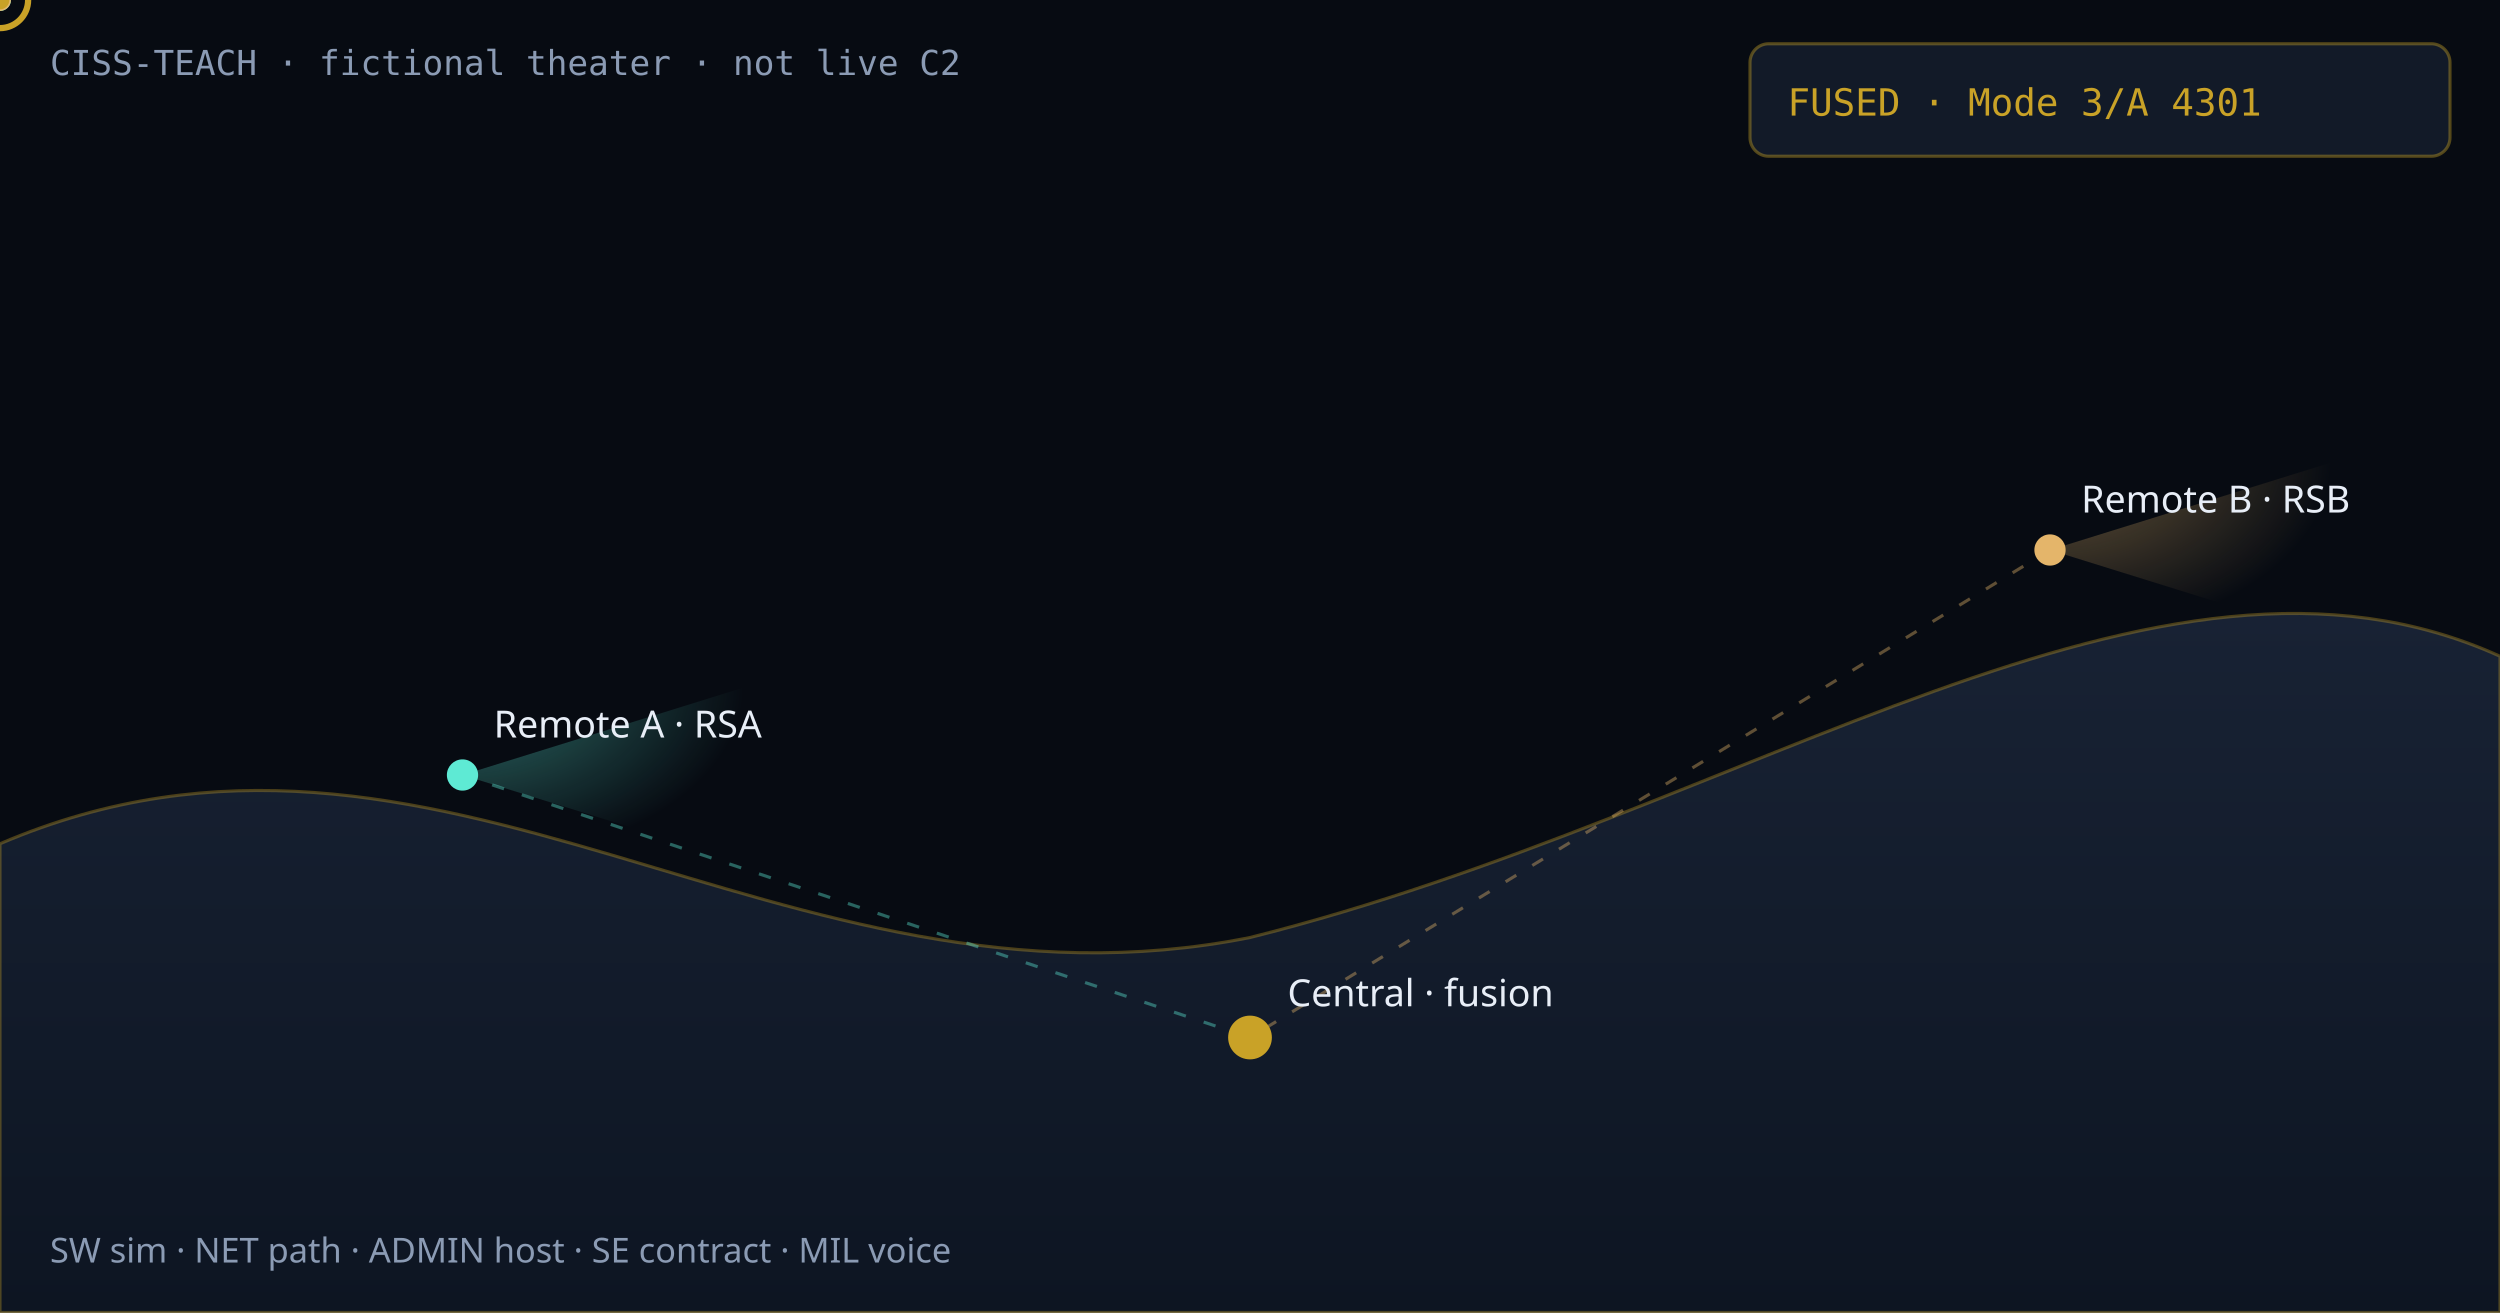
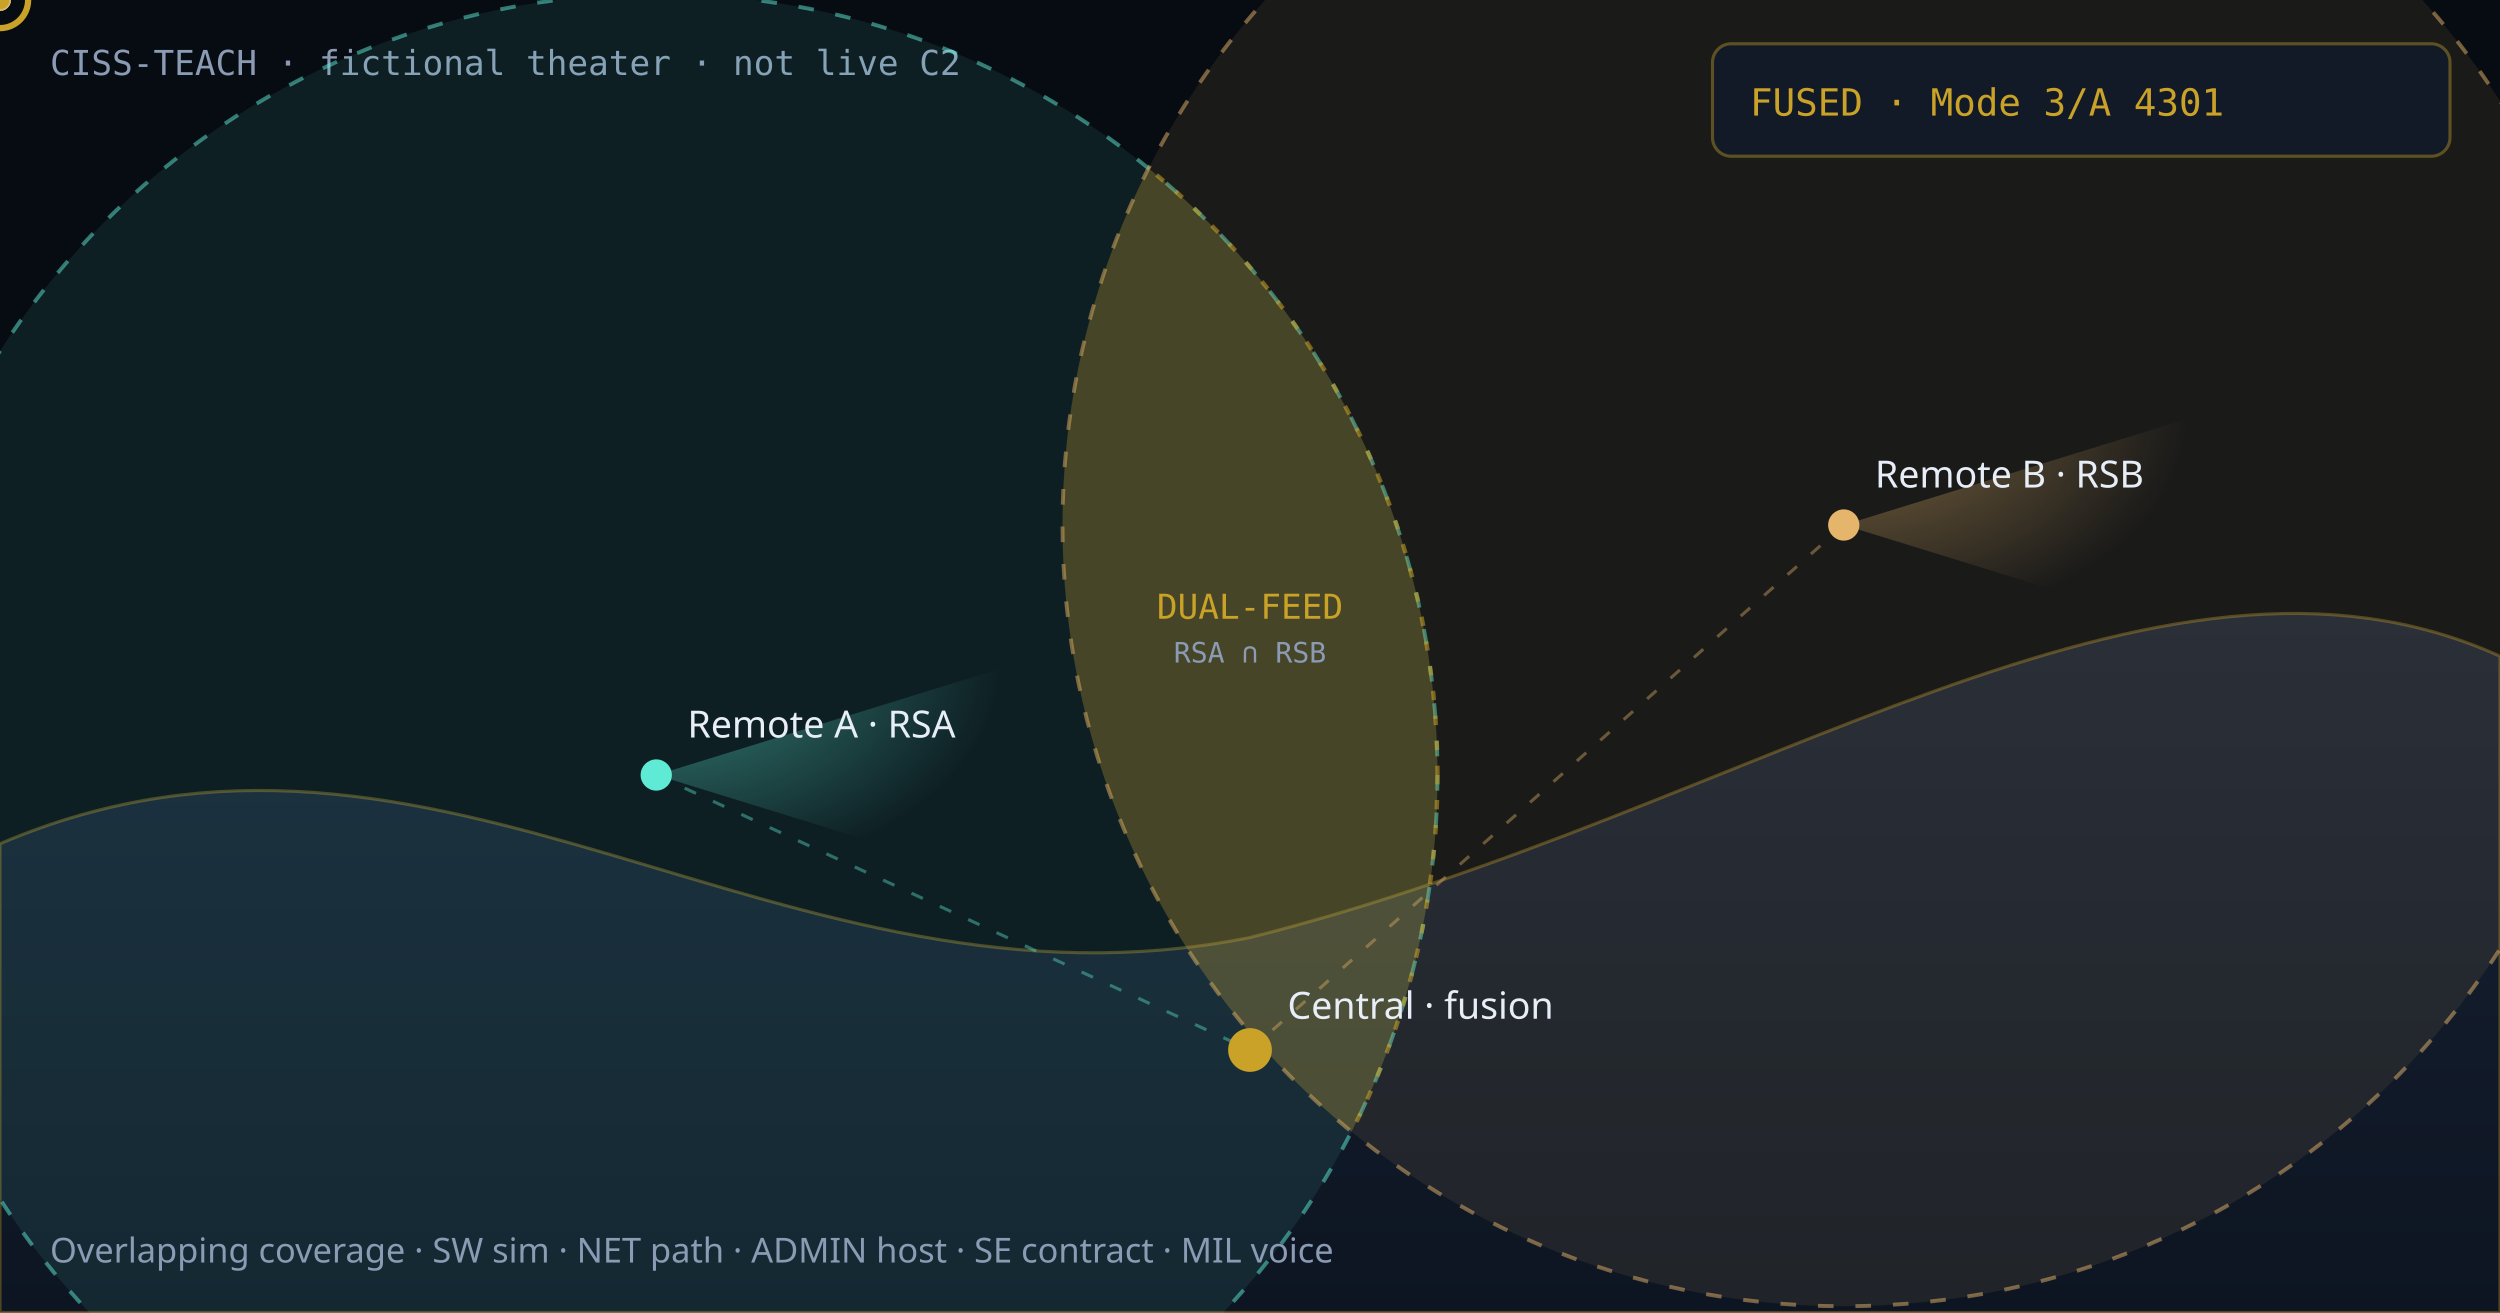
- <svg xmlns="http://www.w3.org/2000/svg" viewBox="0 0 800 420" role="img" aria-label="PRSAS teaching picture: two remote radars fuse at central. Fictional theater, not live C2.">
+ <svg xmlns="http://www.w3.org/2000/svg" viewBox="0 0 800 420" role="img" aria-label="PRSAS teaching picture: two overlapping radar coverage disks, dual-feed fusion at central. Fictional theater, not live C2.">
  <defs>
    <linearGradient id="land" x1="0" y1="0" x2="0" y2="1">
      <stop offset="0" stop-color="#182234" />
      <stop offset="1" stop-color="#0d1522" />
    </linearGradient>
    <radialGradient id="sweepA" cx="0" cy="0" r="1">
-       <stop offset="0" stop-color="#5eead4" stop-opacity="0.45" />
+       <stop offset="0" stop-color="#5eead4" stop-opacity="0.5" />
      <stop offset="1" stop-color="#5eead4" stop-opacity="0" />
    </radialGradient>
    <radialGradient id="sweepB" cx="0" cy="0" r="1">
-       <stop offset="0" stop-color="#e4b56a" stop-opacity="0.45" />
+       <stop offset="0" stop-color="#e4b56a" stop-opacity="0.5" />
      <stop offset="1" stop-color="#e4b56a" stop-opacity="0" />
    </radialGradient>
+     <clipPath id="diskA">
+       <circle cx="210" cy="248" r="250" />
+     </clipPath>
+     <clipPath id="diskB">
+       <circle cx="590" cy="168" r="250" />
+     </clipPath>
  </defs>
  <rect width="800" height="420" fill="#070b12" />
  <path d="M0 270 C140 210 250 330 400 300 C560 260 690 160 800 210 L800 420 L0 420 Z" fill="url(#land)" stroke="#c9a227" stroke-opacity="0.35" />
  <text x="16" y="24" fill="#8b9bb4" font-family="ui-monospace, monospace" font-size="11">CISS-TEACH · fictional theater · not live C2</text>
-   <line x1="148" y1="248" x2="400" y2="332" stroke="#5eead4" stroke-opacity="0.4" stroke-dasharray="4 6" />
-   <line x1="656" y1="176" x2="400" y2="332" stroke="#e4b56a" stroke-opacity="0.4" stroke-dasharray="4 6" />
-   <g transform="translate(148 248)">
-     <path d="M0 0 L90 -28 L90 28 Z" fill="url(#sweepA)">
+   <circle cx="210" cy="248" r="250" fill="#5eead4" fill-opacity="0.09" stroke="#5eead4" stroke-opacity="0.5" stroke-width="1.25" stroke-dasharray="5 7" />
+   <circle cx="590" cy="168" r="250" fill="#e4b56a" fill-opacity="0.09" stroke="#e4b56a" stroke-opacity="0.5" stroke-width="1.25" stroke-dasharray="5 7" />
+   <g clip-path="url(#diskA)">
+     <circle cx="590" cy="168" r="250" fill="#c9a227" fill-opacity="0.22" />
+   </g>
+   <g clip-path="url(#diskB)">
+     <circle cx="210" cy="248" r="250" fill="none" stroke="#c9a227" stroke-opacity="0.55" stroke-width="1.4" stroke-dasharray="3 5" />
+   </g>
+   <text x="400" y="198" text-anchor="middle" fill="#c9a227" font-family="ui-monospace, monospace" font-size="11">DUAL-FEED</text>
+   <text x="400" y="212" text-anchor="middle" fill="#8b9bb4" font-family="ui-monospace, monospace" font-size="9">RSA ∩ RSB</text>
+   <line x1="210" y1="248" x2="400" y2="336" stroke="#5eead4" stroke-opacity="0.4" stroke-dasharray="4 6" />
+   <line x1="590" y1="168" x2="400" y2="336" stroke="#e4b56a" stroke-opacity="0.4" stroke-dasharray="4 6" />
+   <g transform="translate(210 248)">
+     <path d="M0 0 L110 -34 L110 34 Z" fill="url(#sweepA)">
      <animateTransform attributeName="transform" type="rotate" from="0" to="360" dur="7s" repeatCount="indefinite" />
    </path>
    <circle r="5" fill="#5eead4" />
    <text x="10" y="-12" fill="#e8eef7" font-family="IBM Plex Sans, sans-serif" font-size="12">Remote A · RSA</text>
  </g>
-   <g transform="translate(656 176)">
-     <path d="M0 0 L90 -28 L90 28 Z" fill="url(#sweepB)">
+   <g transform="translate(590 168)">
+     <path d="M0 0 L110 -34 L110 34 Z" fill="url(#sweepB)">
      <animateTransform attributeName="transform" type="rotate" from="40" to="400" dur="8s" repeatCount="indefinite" />
    </path>
    <circle r="5" fill="#e4b56a" />
    <text x="10" y="-12" fill="#e8eef7" font-family="IBM Plex Sans, sans-serif" font-size="12">Remote B · RSB</text>
  </g>
-   <g transform="translate(400 332)">
+   <g transform="translate(400 336)">
    <circle r="7" fill="#c9a227" />
    <text x="12" y="-10" fill="#e8eef7" font-family="IBM Plex Sans, sans-serif" font-size="12">Central · fusion</text>
  </g>
  <g>
    <circle r="3.5" fill="#5eead4">
-       <animateMotion dur="12s" repeatCount="indefinite" path="M 720 70 C 600 90 520 160 430 250" />
+       <animateMotion dur="12s" repeatCount="indefinite" path="M 720 58 C 560 90 470 150 400 208" />
    </circle>
    <circle r="3.5" fill="#e4b56a">
-       <animateMotion dur="12s" begin="1.8s" repeatCount="indefinite" path="M 740 55 C 620 80 540 150 445 240" />
+       <animateMotion dur="12s" begin="1.8s" repeatCount="indefinite" path="M 740 48 C 580 80 490 140 412 200" />
    </circle>
    <g>
      <circle r="3" fill="#c9a227" />
      <circle r="9" fill="none" stroke="#c9a227" stroke-width="2">
        <animate attributeName="opacity" values="0;0;1;1;1;0.4;1" keyTimes="0;0.32;0.38;0.7;0.85;0.9;1" dur="12s" repeatCount="indefinite" />
      </circle>
-       <animateMotion dur="12s" begin="3.6s" repeatCount="indefinite" path="M 730 62 C 610 85 530 155 438 245" />
+       <animateMotion dur="12s" begin="3.6s" repeatCount="indefinite" path="M 730 53 C 570 85 480 145 406 204" />
    </g>
  </g>
  <g>
-     <rect x="560" y="14" width="224" height="36" rx="6" fill="#121a28" stroke="#c9a227" stroke-opacity="0.4" />
-     <text x="572" y="37" fill="#c9a227" font-family="ui-monospace, monospace" font-size="12">
+     <rect x="548" y="14" width="236" height="36" rx="6" fill="#121a28" stroke="#c9a227" stroke-opacity="0.4" />
+     <text x="560" y="37" fill="#c9a227" font-family="ui-monospace, monospace" font-size="12">
      FUSED · Mode 3/A 4301
      <animate attributeName="opacity" values="0;0;1;1;1" keyTimes="0;0.3;0.38;0.9;1" dur="12s" repeatCount="indefinite" />
    </text>
  </g>
-   <text x="16" y="404" fill="#8b9bb4" font-family="IBM Plex Sans, sans-serif" font-size="11">SW sim · NET path · ADMIN host · SE contract · MIL voice</text>
+   <text x="16" y="404" fill="#8b9bb4" font-family="IBM Plex Sans, sans-serif" font-size="11">Overlapping coverage · SW sim · NET path · ADMIN host · SE contract · MIL voice</text>
</svg>
